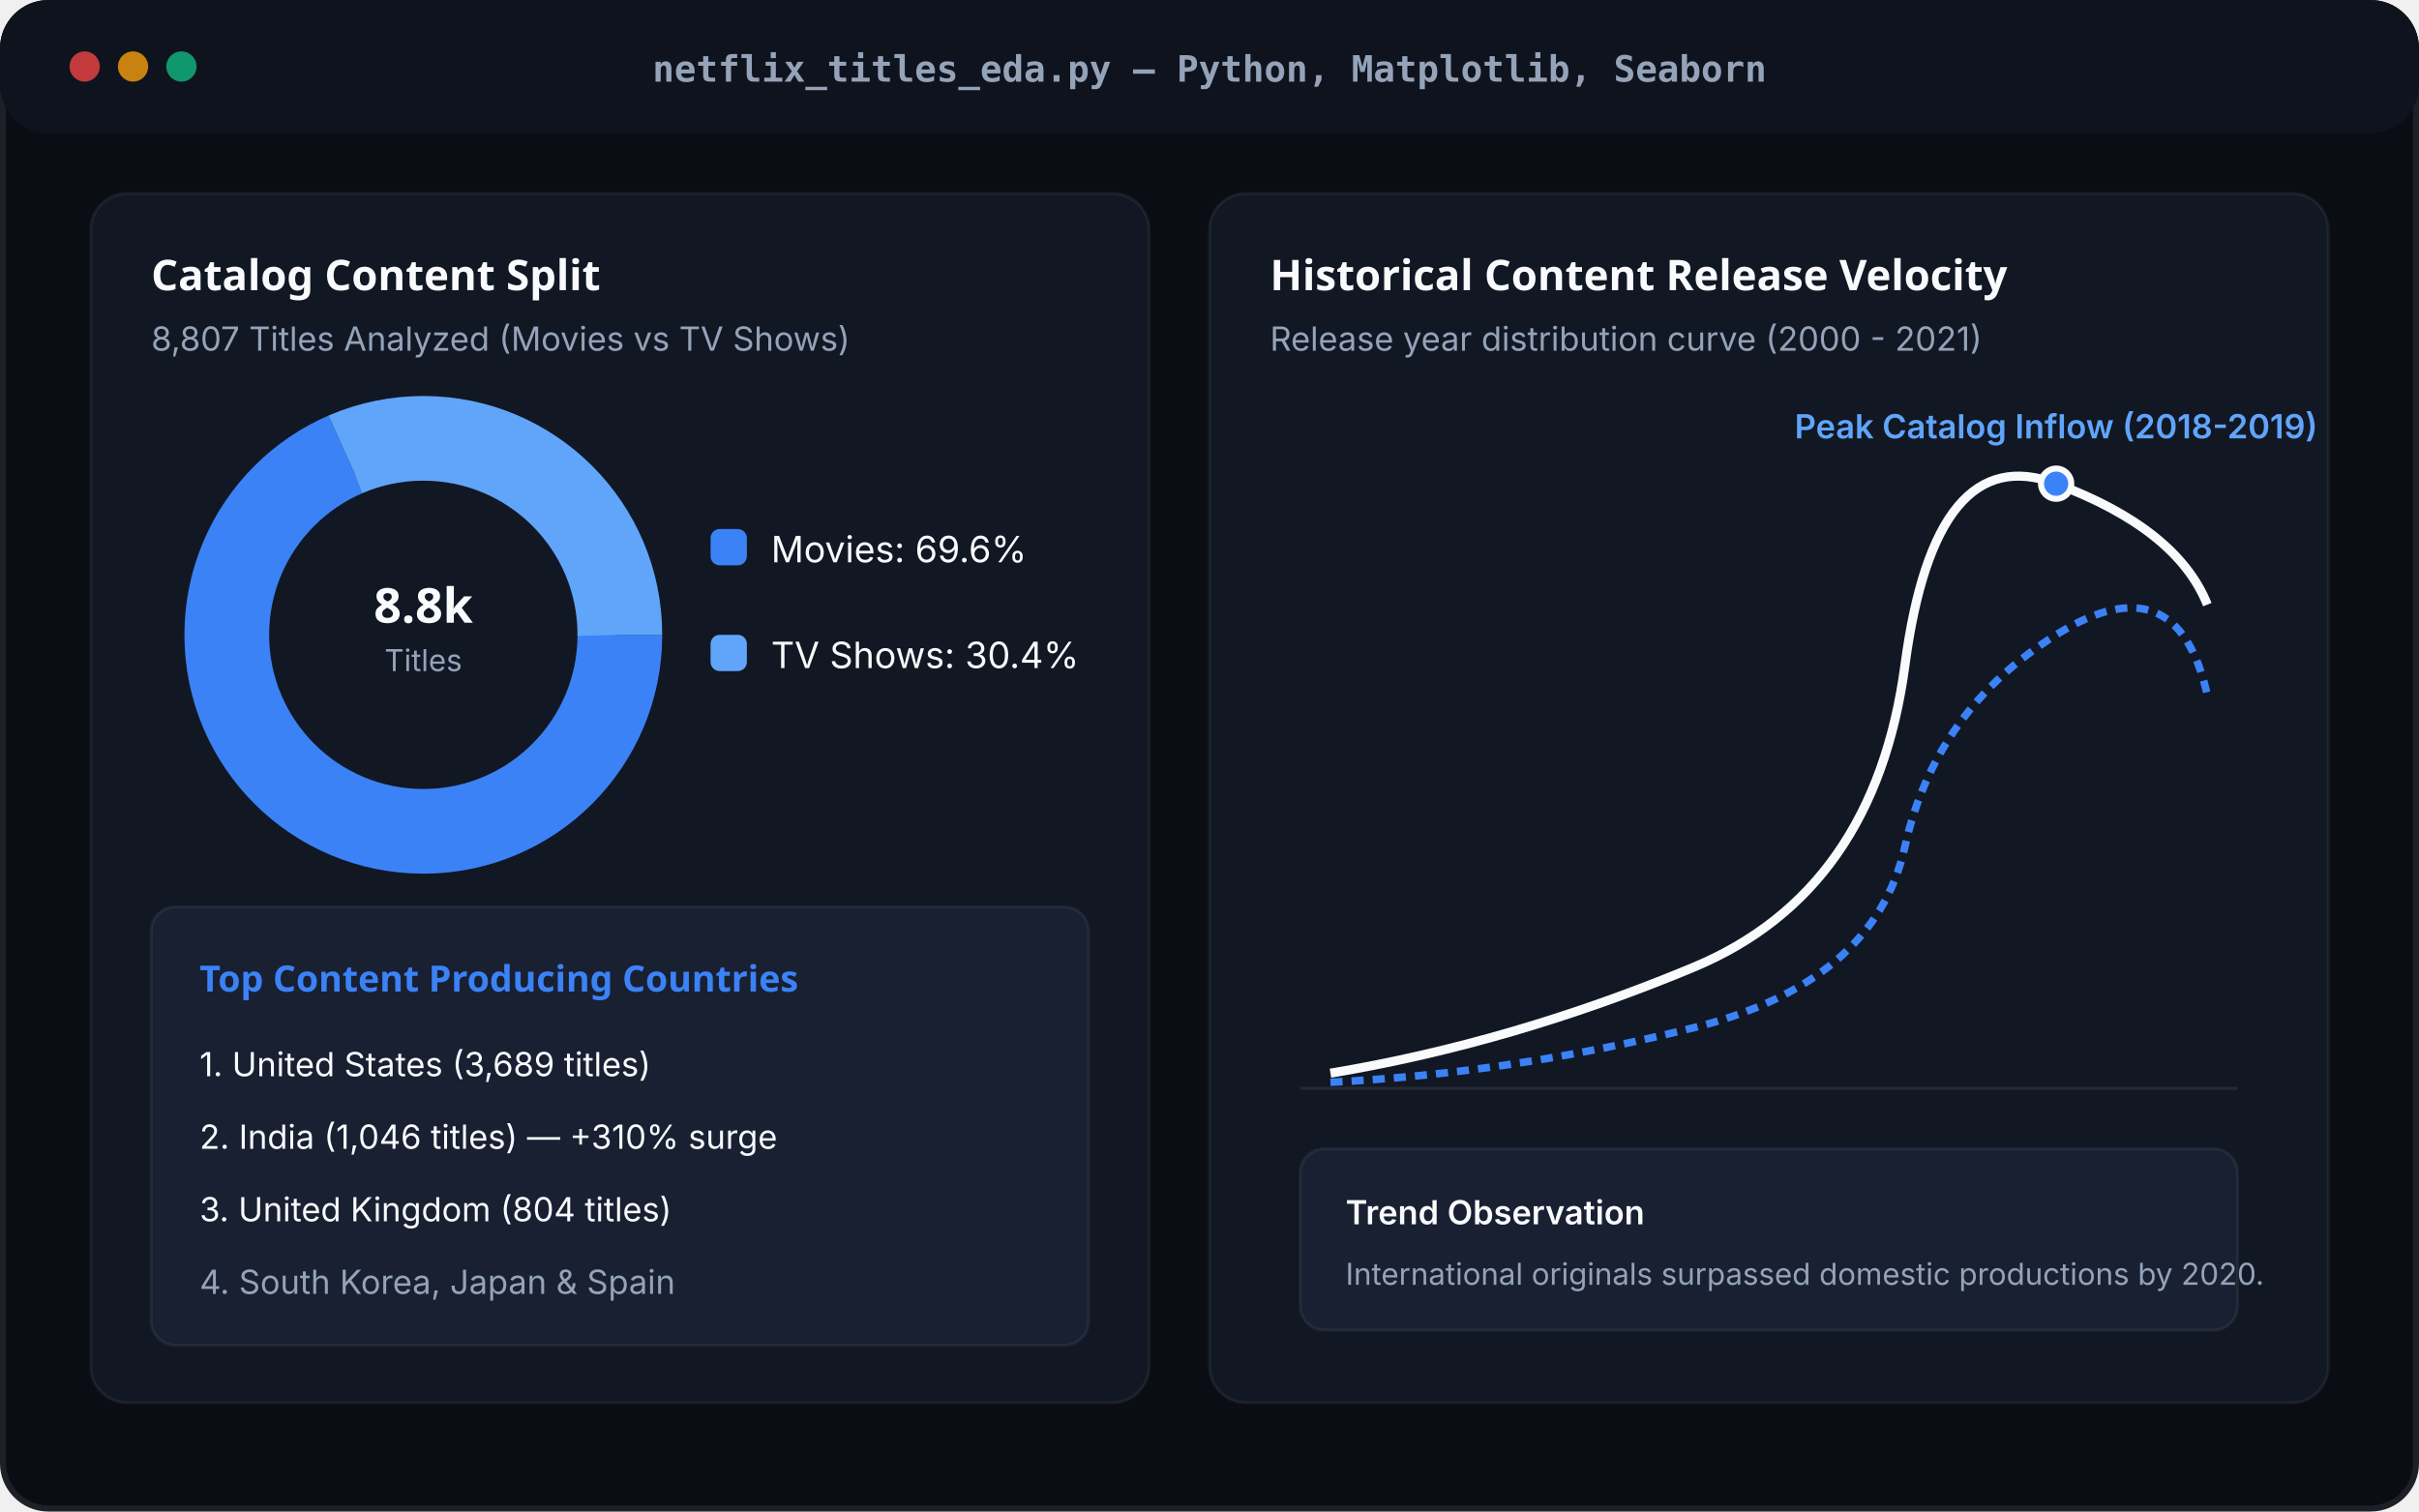
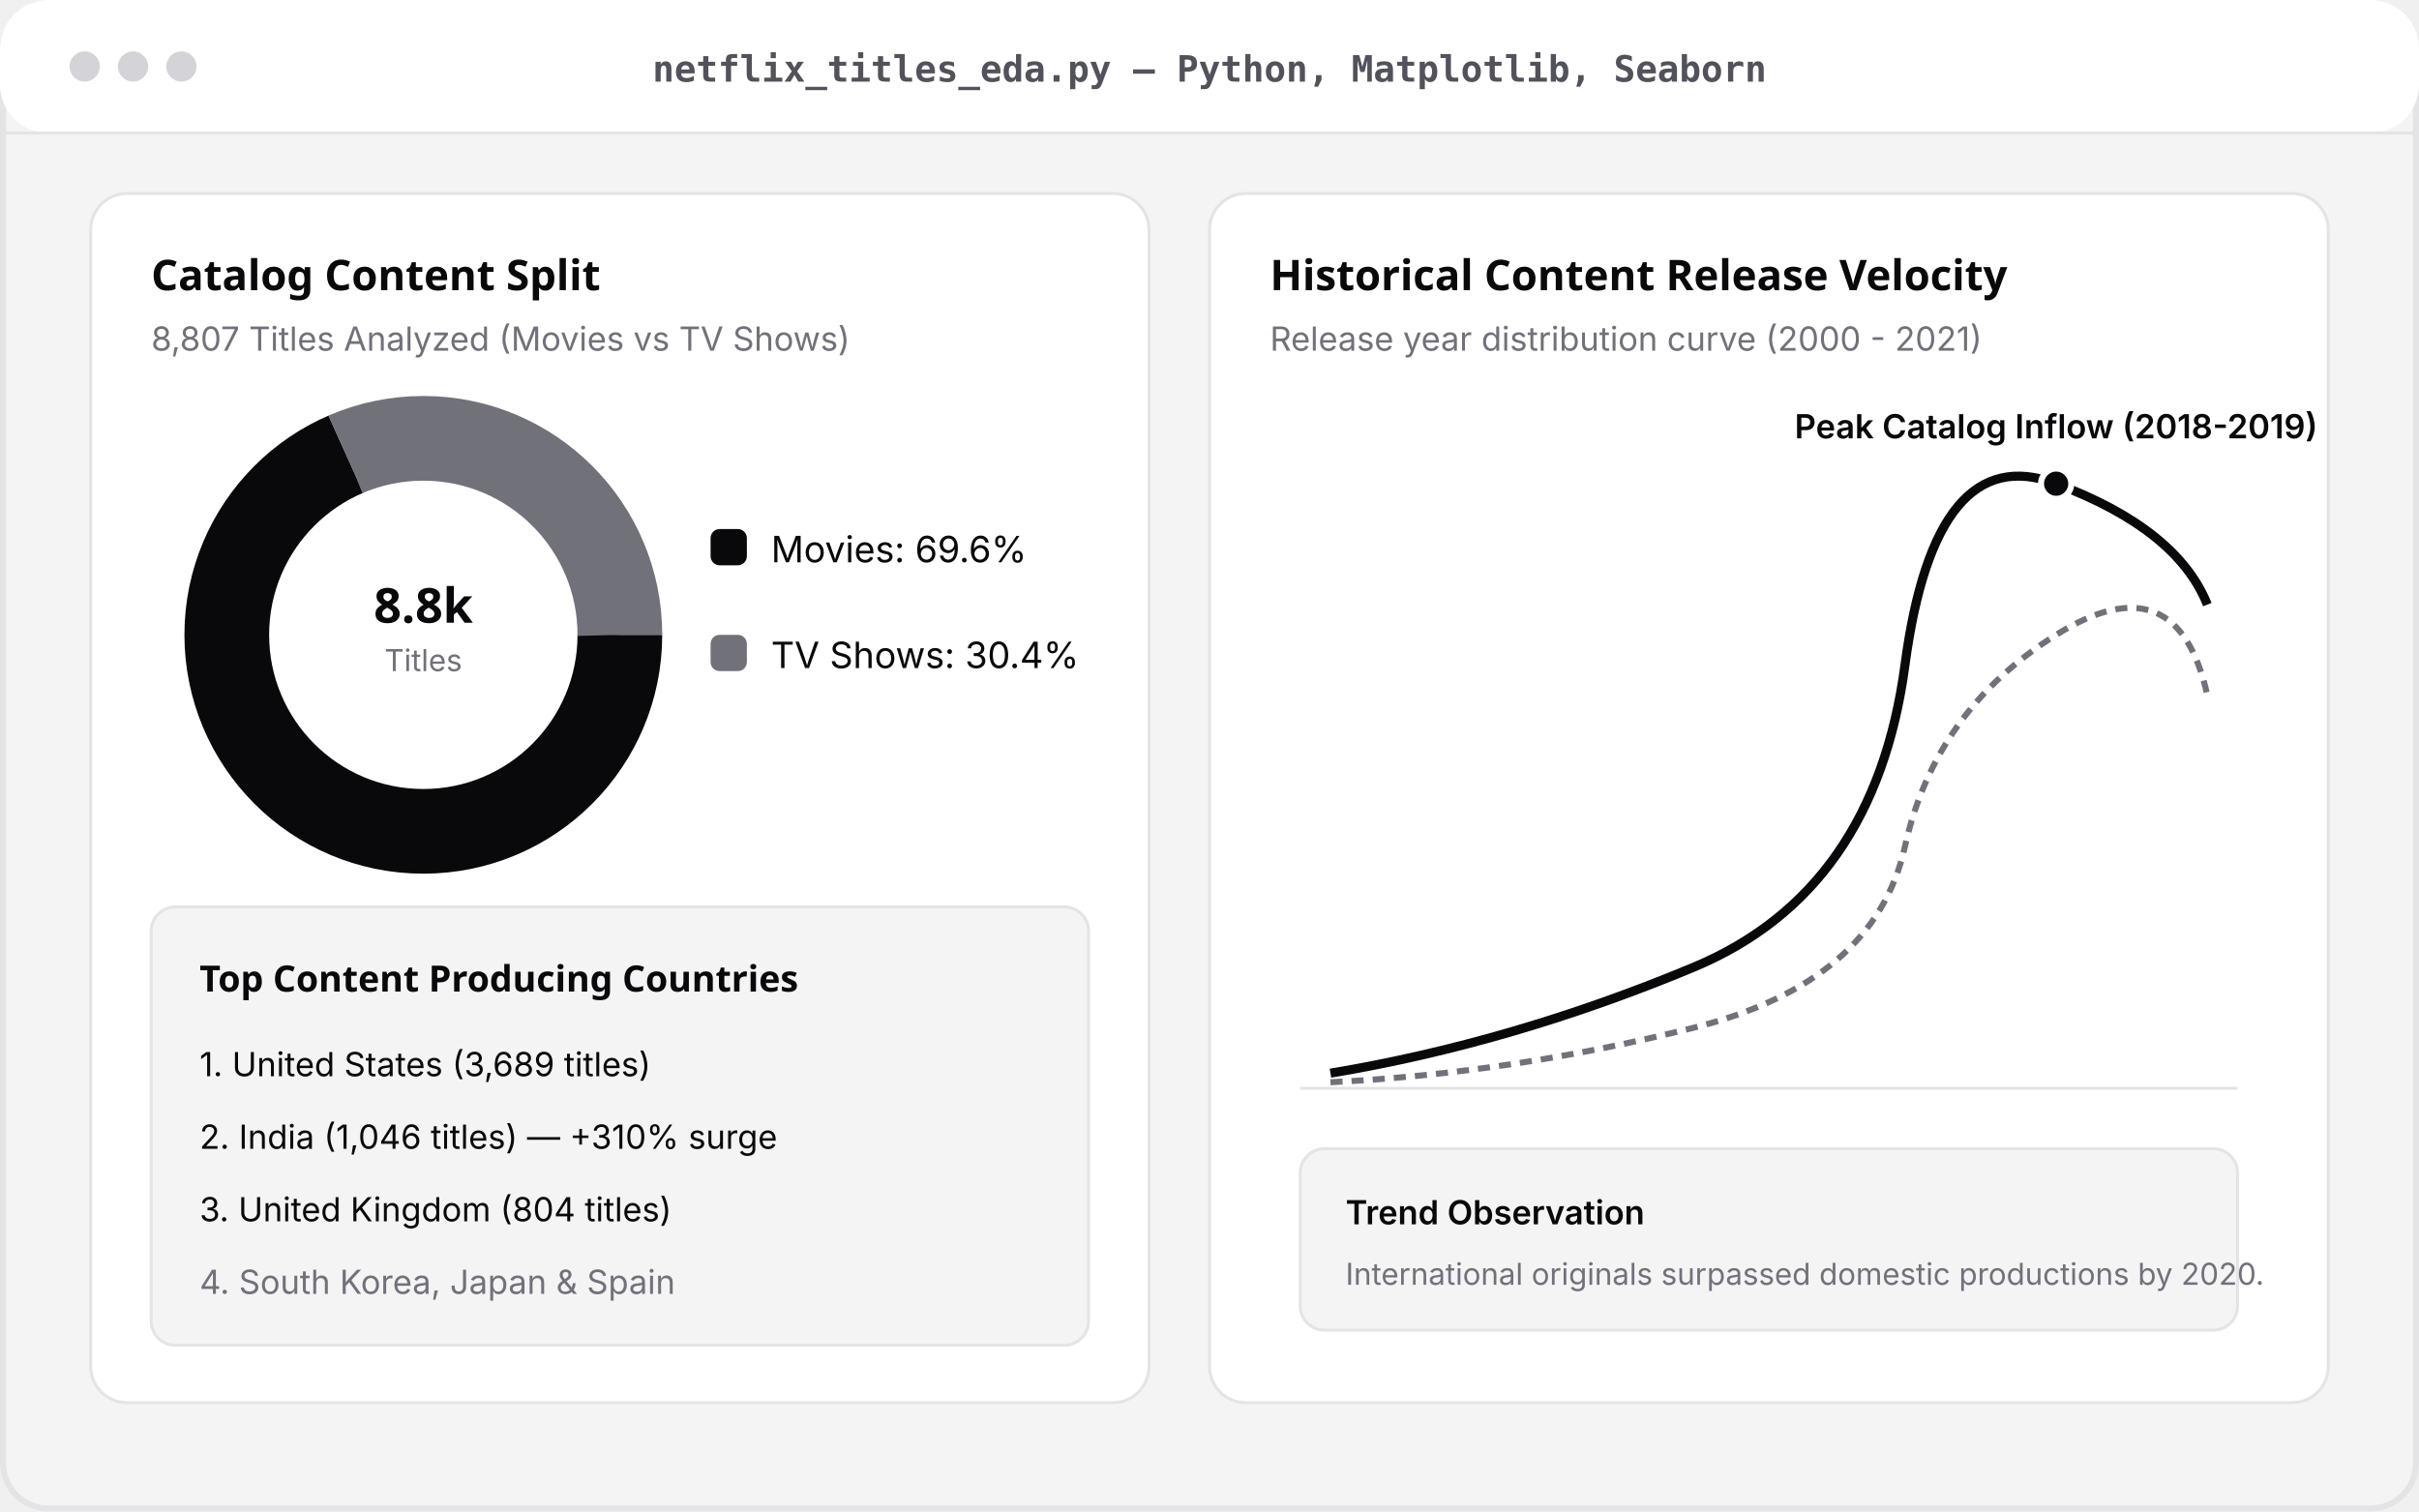
<svg xmlns="http://www.w3.org/2000/svg" viewBox="0 0 800 500" width="800" height="500">
-   <rect width="800" height="500" rx="16" fill="#0A0D14" />
-   <rect x="1" y="1" width="798" height="498" rx="15" fill="none" stroke="rgba(255, 255, 255, 0.08)" stroke-width="2" />
-   <rect x="0" y="0" width="800" height="44" rx="16" fill="#0F131D" />
-   <circle cx="28" cy="22" r="5" fill="#EF4444" opacity="0.8" />
-   <circle cx="44" cy="22" r="5" fill="#F59E0B" opacity="0.8" />
-   <circle cx="60" cy="22" r="5" fill="#10B981" opacity="0.8" />
-   <text x="400" y="27" font-family="'JetBrains Mono', monospace" font-size="12" fill="#94A3B8" text-anchor="middle" font-weight="600">netflix_titles_eda.py — Python, Matplotlib, Seaborn</text>
-   <rect x="30" y="64" width="350" height="400" rx="12" fill="#121724" stroke="rgba(255, 255, 255, 0.06)" />
-   <text x="50" y="96" font-family="'Sora', sans-serif" font-size="14" fill="#F8FAFC" font-weight="600">Catalog Content Split</text>
-   <text x="50" y="116" font-family="'Inter', sans-serif" font-size="11" fill="#94A3B8">8,807 Titles Analyzed (Movies vs TV Shows)</text>
-   <circle cx="140" cy="210" r="65" fill="none" stroke="#182032" stroke-width="28" />
-   <circle cx="140" cy="210" r="65" fill="none" stroke="#3B82F6" stroke-width="28" stroke-dasharray="280 400" stroke-dashoffset="0" />
-   <circle cx="140" cy="210" r="65" fill="none" stroke="#60A5FA" stroke-width="28" stroke-dasharray="130 400" stroke-dashoffset="-280" />
-   <text x="140" y="206" font-family="'Sora', sans-serif" font-size="16" fill="#F8FAFC" text-anchor="middle" font-weight="700">8.8k</text>
-   <text x="140" y="222" font-family="'Inter', sans-serif" font-size="10" fill="#94A3B8" text-anchor="middle">Titles</text>
-   <rect x="235" y="175" width="12" height="12" rx="3" fill="#3B82F6" />
-   <text x="255" y="186" font-family="'Inter', sans-serif" font-size="12" fill="#F8FAFC">Movies: 69.6%</text>
-   <rect x="235" y="210" width="12" height="12" rx="3" fill="#60A5FA" />
-   <text x="255" y="221" font-family="'Inter', sans-serif" font-size="12" fill="#F8FAFC">TV Shows: 30.4%</text>
-   <rect x="50" y="300" width="310" height="145" rx="8" fill="#182032" stroke="rgba(255, 255, 255, 0.06)" />
-   <text x="66" y="328" font-family="'Sora', sans-serif" font-size="12" fill="#3B82F6" font-weight="600">Top Content Producing Countries</text>
-   <text x="66" y="356" font-family="'Inter', sans-serif" font-size="11" fill="#F8FAFC">1. United States (3,689 titles)</text>
-   <text x="66" y="380" font-family="'Inter', sans-serif" font-size="11" fill="#F8FAFC">2. India (1,046 titles) — +310% surge</text>
-   <text x="66" y="404" font-family="'Inter', sans-serif" font-size="11" fill="#F8FAFC">3. United Kingdom (804 titles)</text>
-   <text x="66" y="428" font-family="'Inter', sans-serif" font-size="11" fill="#94A3B8">4. South Korea, Japan &amp; Spain</text>
-   <rect x="400" y="64" width="370" height="400" rx="12" fill="#121724" stroke="rgba(255, 255, 255, 0.06)" />
-   <text x="420" y="96" font-family="'Sora', sans-serif" font-size="14" fill="#F8FAFC" font-weight="600">Historical Content Release Velocity</text>
-   <text x="420" y="116" font-family="'Inter', sans-serif" font-size="11" fill="#94A3B8">Release year distribution curve (2000 - 2021)</text>
-   <line x1="430" y1="360" x2="740" y2="360" stroke="rgba(255, 255, 255, 0.08)" />
-   <path d="M 440 355 Q 500 345 560 320 T 630 220 T 680 160 T 730 200" fill="none" stroke="#F8FAFC" stroke-width="3" />
-   <path d="M 440 358 Q 500 355 560 340 T 630 280 T 680 210 T 730 230" fill="none" stroke="#3B82F6" stroke-width="2.5" stroke-dasharray="4 3" />
-   <circle cx="680" cy="160" r="5" fill="#3B82F6" stroke="#F8FAFC" stroke-width="2" />
-   <text x="680" y="145" font-family="'Inter', sans-serif" font-size="11" fill="#60A5FA" text-anchor="middle" font-weight="600">Peak Catalog Inflow (2018-2019)</text>
-   <rect x="430" y="380" width="310" height="60" rx="8" fill="#182032" stroke="rgba(255, 255, 255, 0.06)" />
-   <text x="445" y="405" font-family="'Inter', sans-serif" font-size="11" fill="#F8FAFC" font-weight="600">Trend Observation</text>
-   <text x="445" y="425" font-family="'Inter', sans-serif" font-size="10" fill="#94A3B8">International originals surpassed domestic productions by 2020.</text>
+   <rect width="800" height="500" rx="16" fill="#F4F4F5" />
+   <rect x="1" y="1" width="798" height="498" rx="15" fill="none" stroke="#E4E4E7" stroke-width="2" />
+   <rect x="0" y="0" width="800" height="44" rx="16" fill="#FFFFFF" />
+   <line x1="0" y1="44" x2="800" y2="44" stroke="#E4E4E7" />
+   <circle cx="28" cy="22" r="5" fill="#D4D4D8" />
+   <circle cx="44" cy="22" r="5" fill="#D4D4D8" />
+   <circle cx="60" cy="22" r="5" fill="#D4D4D8" />
+   <text x="400" y="27" font-family="'JetBrains Mono', monospace" font-size="12" fill="#52525B" text-anchor="middle" font-weight="600">netflix_titles_eda.py — Python, Matplotlib, Seaborn</text>
+   <rect x="30" y="64" width="350" height="400" rx="12" fill="#FFFFFF" stroke="#E4E4E7" />
+   <text x="50" y="96" font-family="'Sora', sans-serif" font-size="14" fill="#09090B" font-weight="600">Catalog Content Split</text>
+   <text x="50" y="116" font-family="'Inter', sans-serif" font-size="11" fill="#71717A">8,807 Titles Analyzed (Movies vs TV Shows)</text>
+   <circle cx="140" cy="210" r="65" fill="none" stroke="#F4F4F5" stroke-width="28" />
+   <circle cx="140" cy="210" r="65" fill="none" stroke="#09090B" stroke-width="28" stroke-dasharray="280 400" stroke-dashoffset="0" />
+   <circle cx="140" cy="210" r="65" fill="none" stroke="#71717A" stroke-width="28" stroke-dasharray="130 400" stroke-dashoffset="-280" />
+   <text x="140" y="206" font-family="'Sora', sans-serif" font-size="16" fill="#09090B" text-anchor="middle" font-weight="700">8.8k</text>
+   <text x="140" y="222" font-family="'Inter', sans-serif" font-size="10" fill="#71717A" text-anchor="middle">Titles</text>
+   <rect x="235" y="175" width="12" height="12" rx="3" fill="#09090B" />
+   <text x="255" y="186" font-family="'Inter', sans-serif" font-size="12" fill="#09090B">Movies: 69.6%</text>
+   <rect x="235" y="210" width="12" height="12" rx="3" fill="#71717A" />
+   <text x="255" y="221" font-family="'Inter', sans-serif" font-size="12" fill="#09090B">TV Shows: 30.4%</text>
+   <rect x="50" y="300" width="310" height="145" rx="8" fill="#F4F4F5" stroke="#E4E4E7" />
+   <text x="66" y="328" font-family="'Sora', sans-serif" font-size="12" fill="#09090B" font-weight="600">Top Content Producing Countries</text>
+   <text x="66" y="356" font-family="'Inter', sans-serif" font-size="11" fill="#09090B">1. United States (3,689 titles)</text>
+   <text x="66" y="380" font-family="'Inter', sans-serif" font-size="11" fill="#09090B">2. India (1,046 titles) — +310% surge</text>
+   <text x="66" y="404" font-family="'Inter', sans-serif" font-size="11" fill="#09090B">3. United Kingdom (804 titles)</text>
+   <text x="66" y="428" font-family="'Inter', sans-serif" font-size="11" fill="#71717A">4. South Korea, Japan &amp; Spain</text>
+   <rect x="400" y="64" width="370" height="400" rx="12" fill="#FFFFFF" stroke="#E4E4E7" />
+   <text x="420" y="96" font-family="'Sora', sans-serif" font-size="14" fill="#09090B" font-weight="600">Historical Content Release Velocity</text>
+   <text x="420" y="116" font-family="'Inter', sans-serif" font-size="11" fill="#71717A">Release year distribution curve (2000 - 2021)</text>
+   <line x1="430" y1="360" x2="740" y2="360" stroke="#E4E4E7" />
+   <path d="M 440 355 Q 500 345 560 320 T 630 220 T 680 160 T 730 200" fill="none" stroke="#09090B" stroke-width="3" />
+   <path d="M 440 358 Q 500 355 560 340 T 630 280 T 680 210 T 730 230" fill="none" stroke="#71717A" stroke-width="2" stroke-dasharray="4 3" />
+   <circle cx="680" cy="160" r="5" fill="#09090B" stroke="#FFFFFF" stroke-width="2" />
+   <text x="680" y="145" font-family="'Inter', sans-serif" font-size="11" fill="#09090B" text-anchor="middle" font-weight="600">Peak Catalog Inflow (2018-2019)</text>
+   <rect x="430" y="380" width="310" height="60" rx="8" fill="#F4F4F5" stroke="#E4E4E7" />
+   <text x="445" y="405" font-family="'Inter', sans-serif" font-size="11" fill="#09090B" font-weight="600">Trend Observation</text>
+   <text x="445" y="425" font-family="'Inter', sans-serif" font-size="10" fill="#71717A">International originals surpassed domestic productions by 2020.</text>
</svg>
